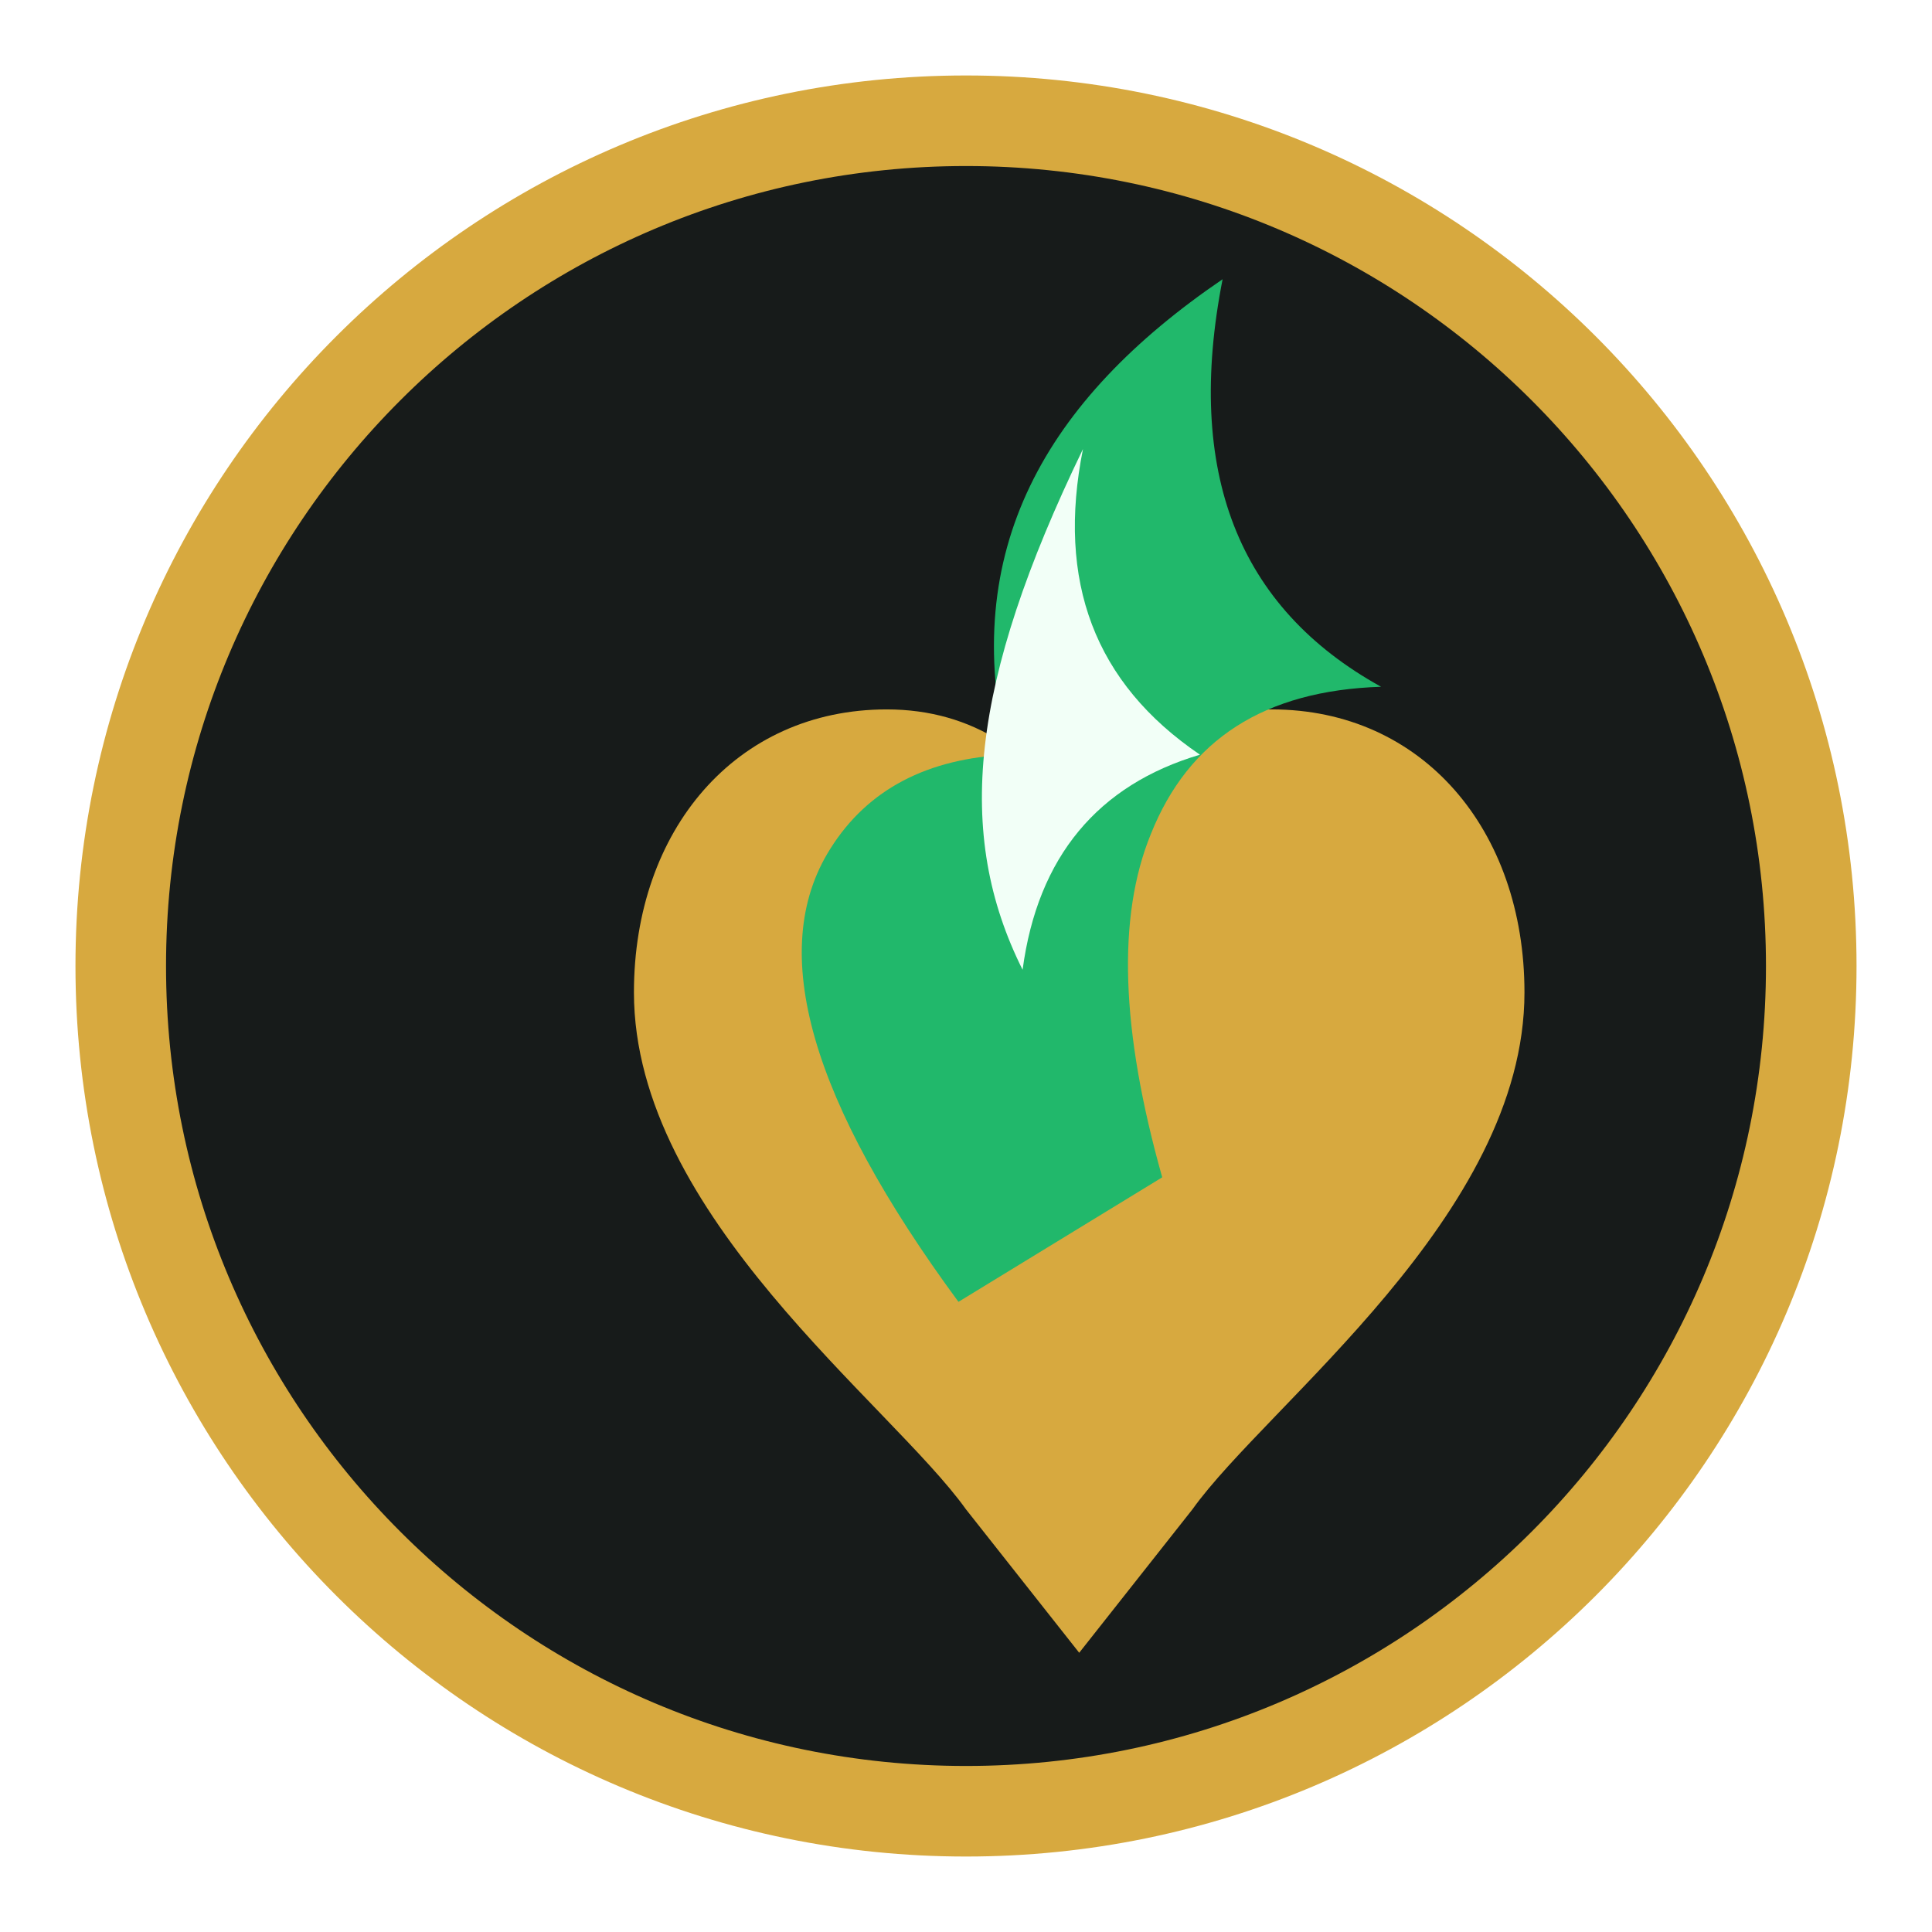
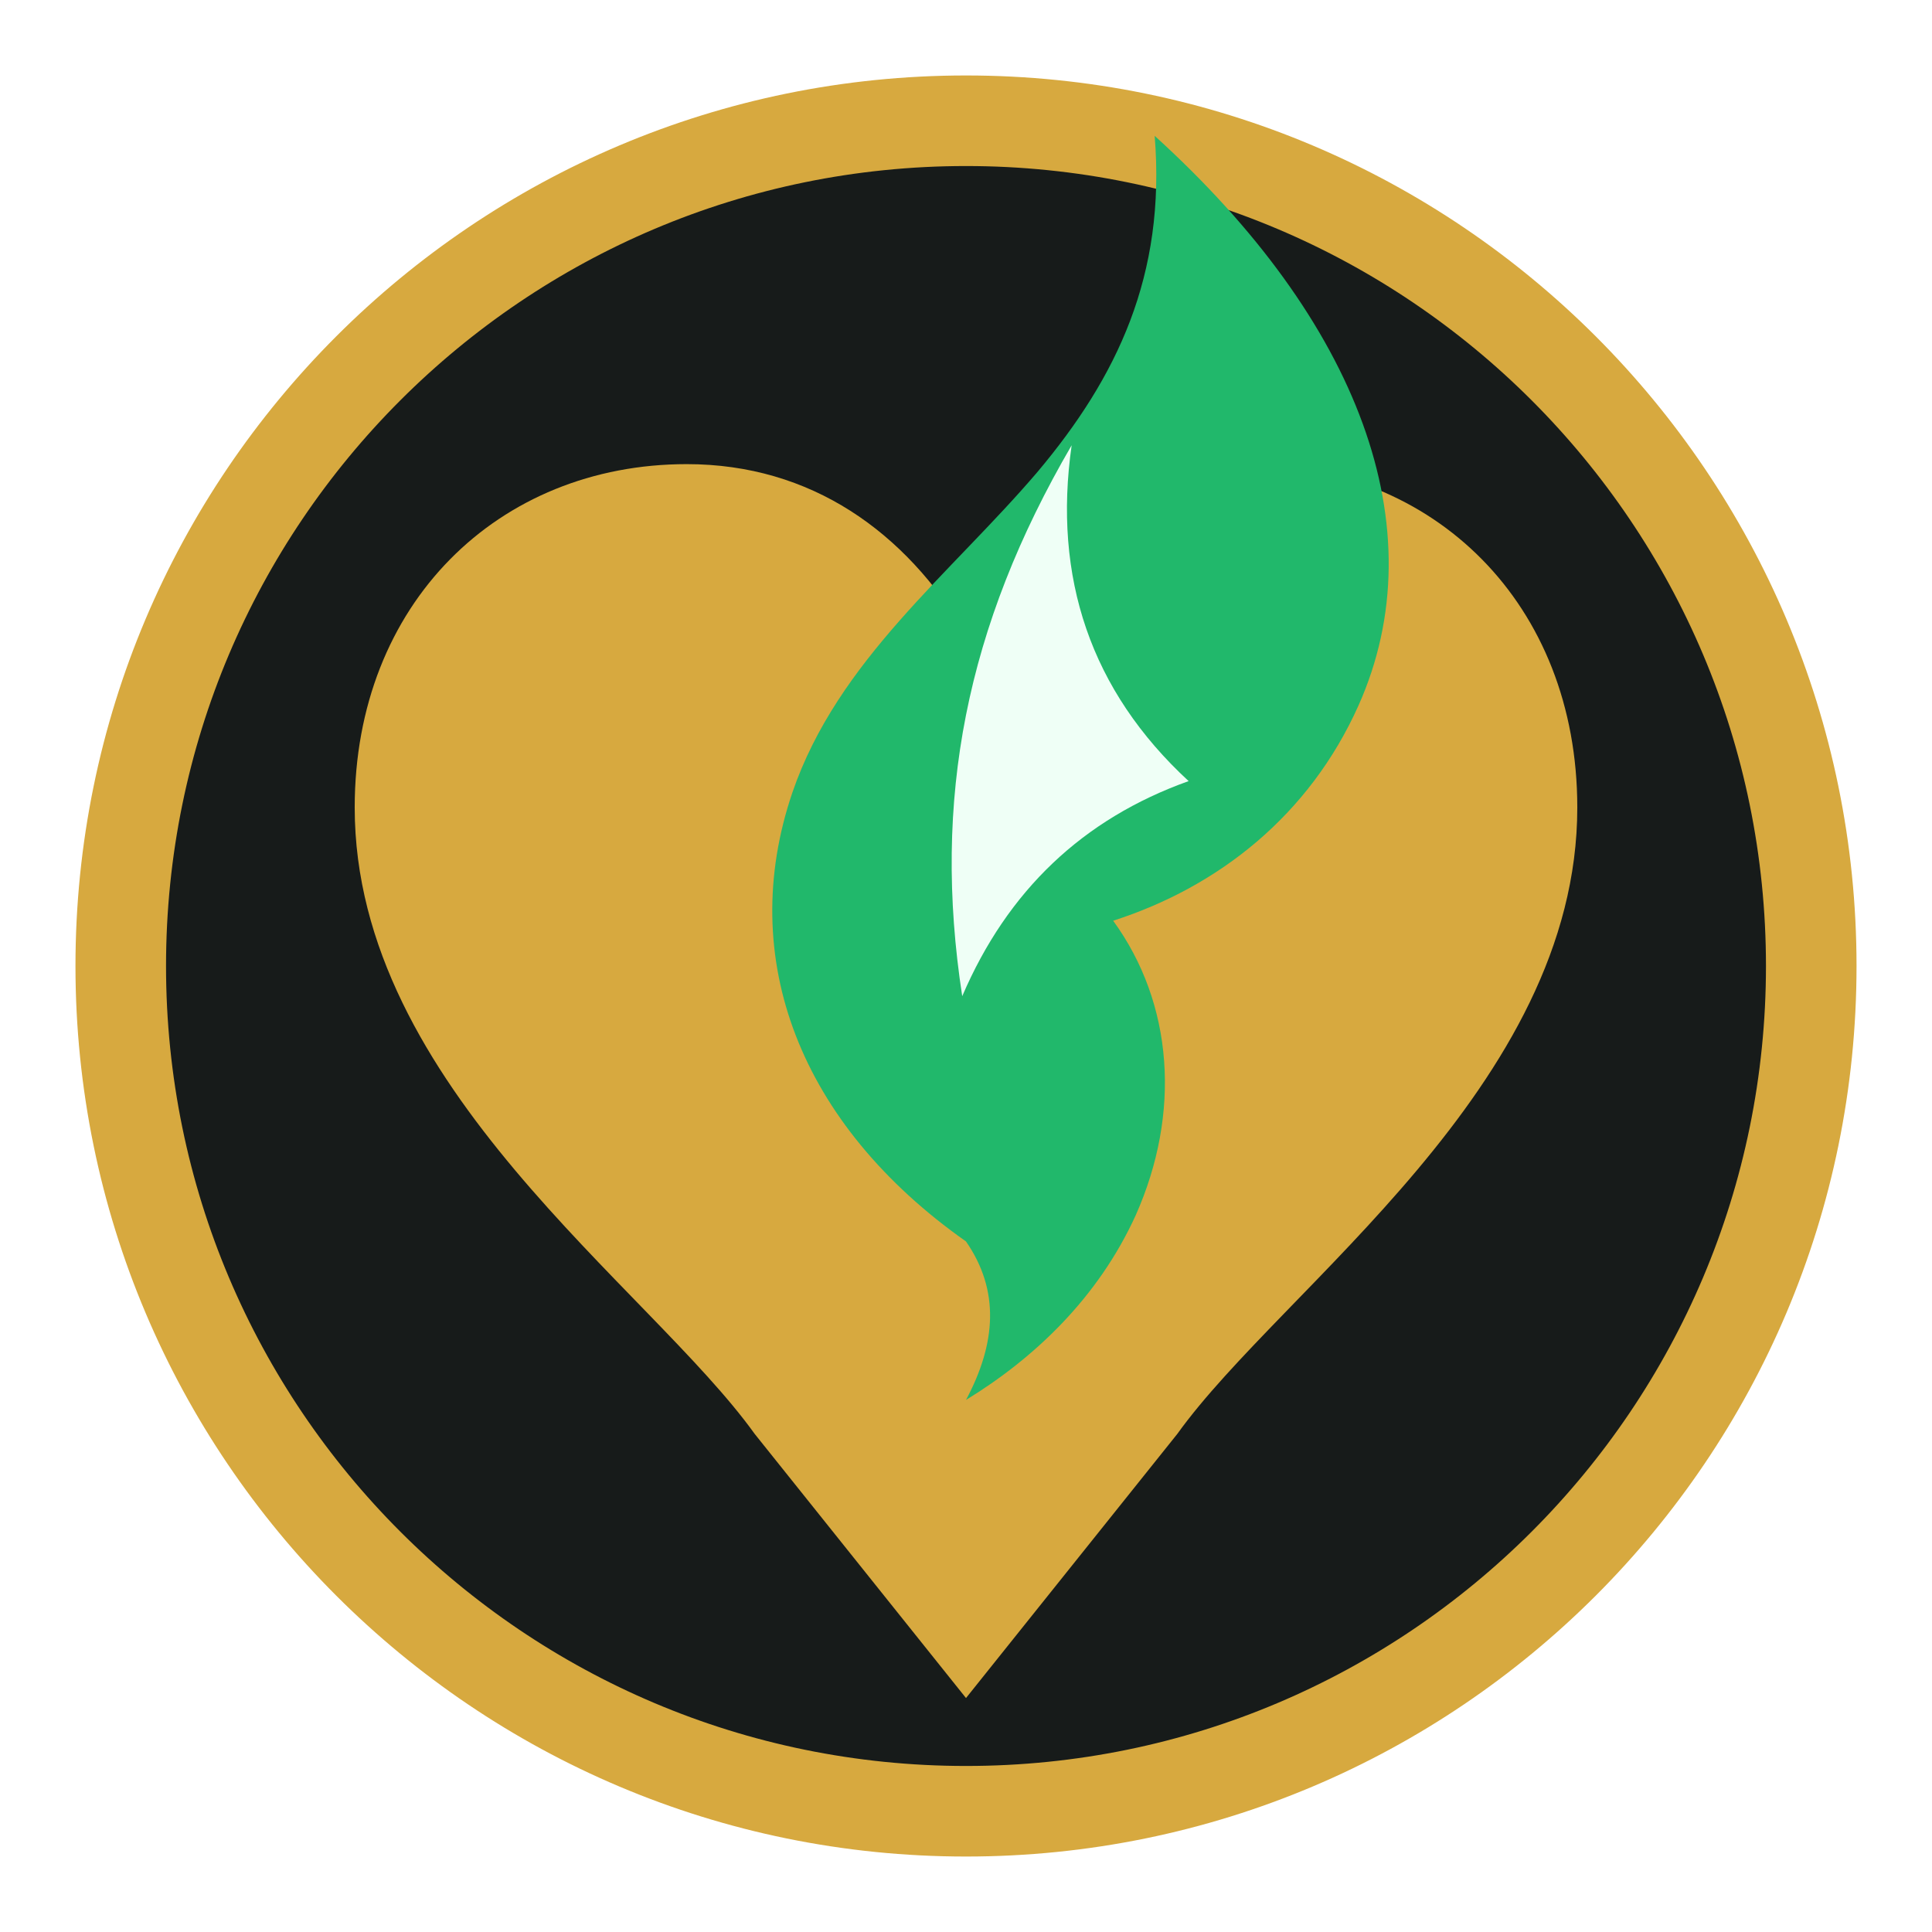
<svg xmlns="http://www.w3.org/2000/svg" viewBox="0 0 512 512" role="img" aria-labelledby="title description">
  <circle cx="256" cy="256" r="224" fill="#171b1a" stroke="#d7a93f" stroke-width="24" />
-   <path d="M256 400c-20-28-88-78-88-137 0-43 27-75 67-75 23 0 40 12 51 31 11-19 28-31 51-31 40 0 67 32 67 75 0 59-68 109-88 137l-30 38z" fill="#d7a93f" />
-   <path d="M254 345c-39-53-51-93-34-120 10-16 26-24 47-25-13-54 10-94 57-126-10 51 4 87 42 108-31 1-51 14-61 39-9 22-8 52 3 91l-54 33z" fill="#21b86b" />
-   <path d="M287 119c-7 35 3 62 31 81-27 8-43 27-47 57-18-36-14-76 16-138z" fill="#f2fff7" />
+   <path d="M256 412c-28-39-106-92-106-166 0-54 38-91 88-91 33 0 58 18 74 45 16-27 41-45 74-45 50 0 88 37 88 91 0 74-78 127-106 166l-56 70z" fill="#d7a93f" transform="translate(-56 -32)" />
+   <path d="M256 329c-44-31-61-75-46-119 12-35 42-58 65-85 21-25 34-52 31-89 54 49 75 104 54 151-13 29-37 48-65 57 16 22 18 51 6 78-10 22-27 38-45 49 8-15 9-29 0-42z" fill="#21b86b" />
+   <path d="M284 118c-5 35 5 65 31 89-28 10-48 29-60 57-8-52 1-98 29-146z" fill="#effff6" />
</svg>
